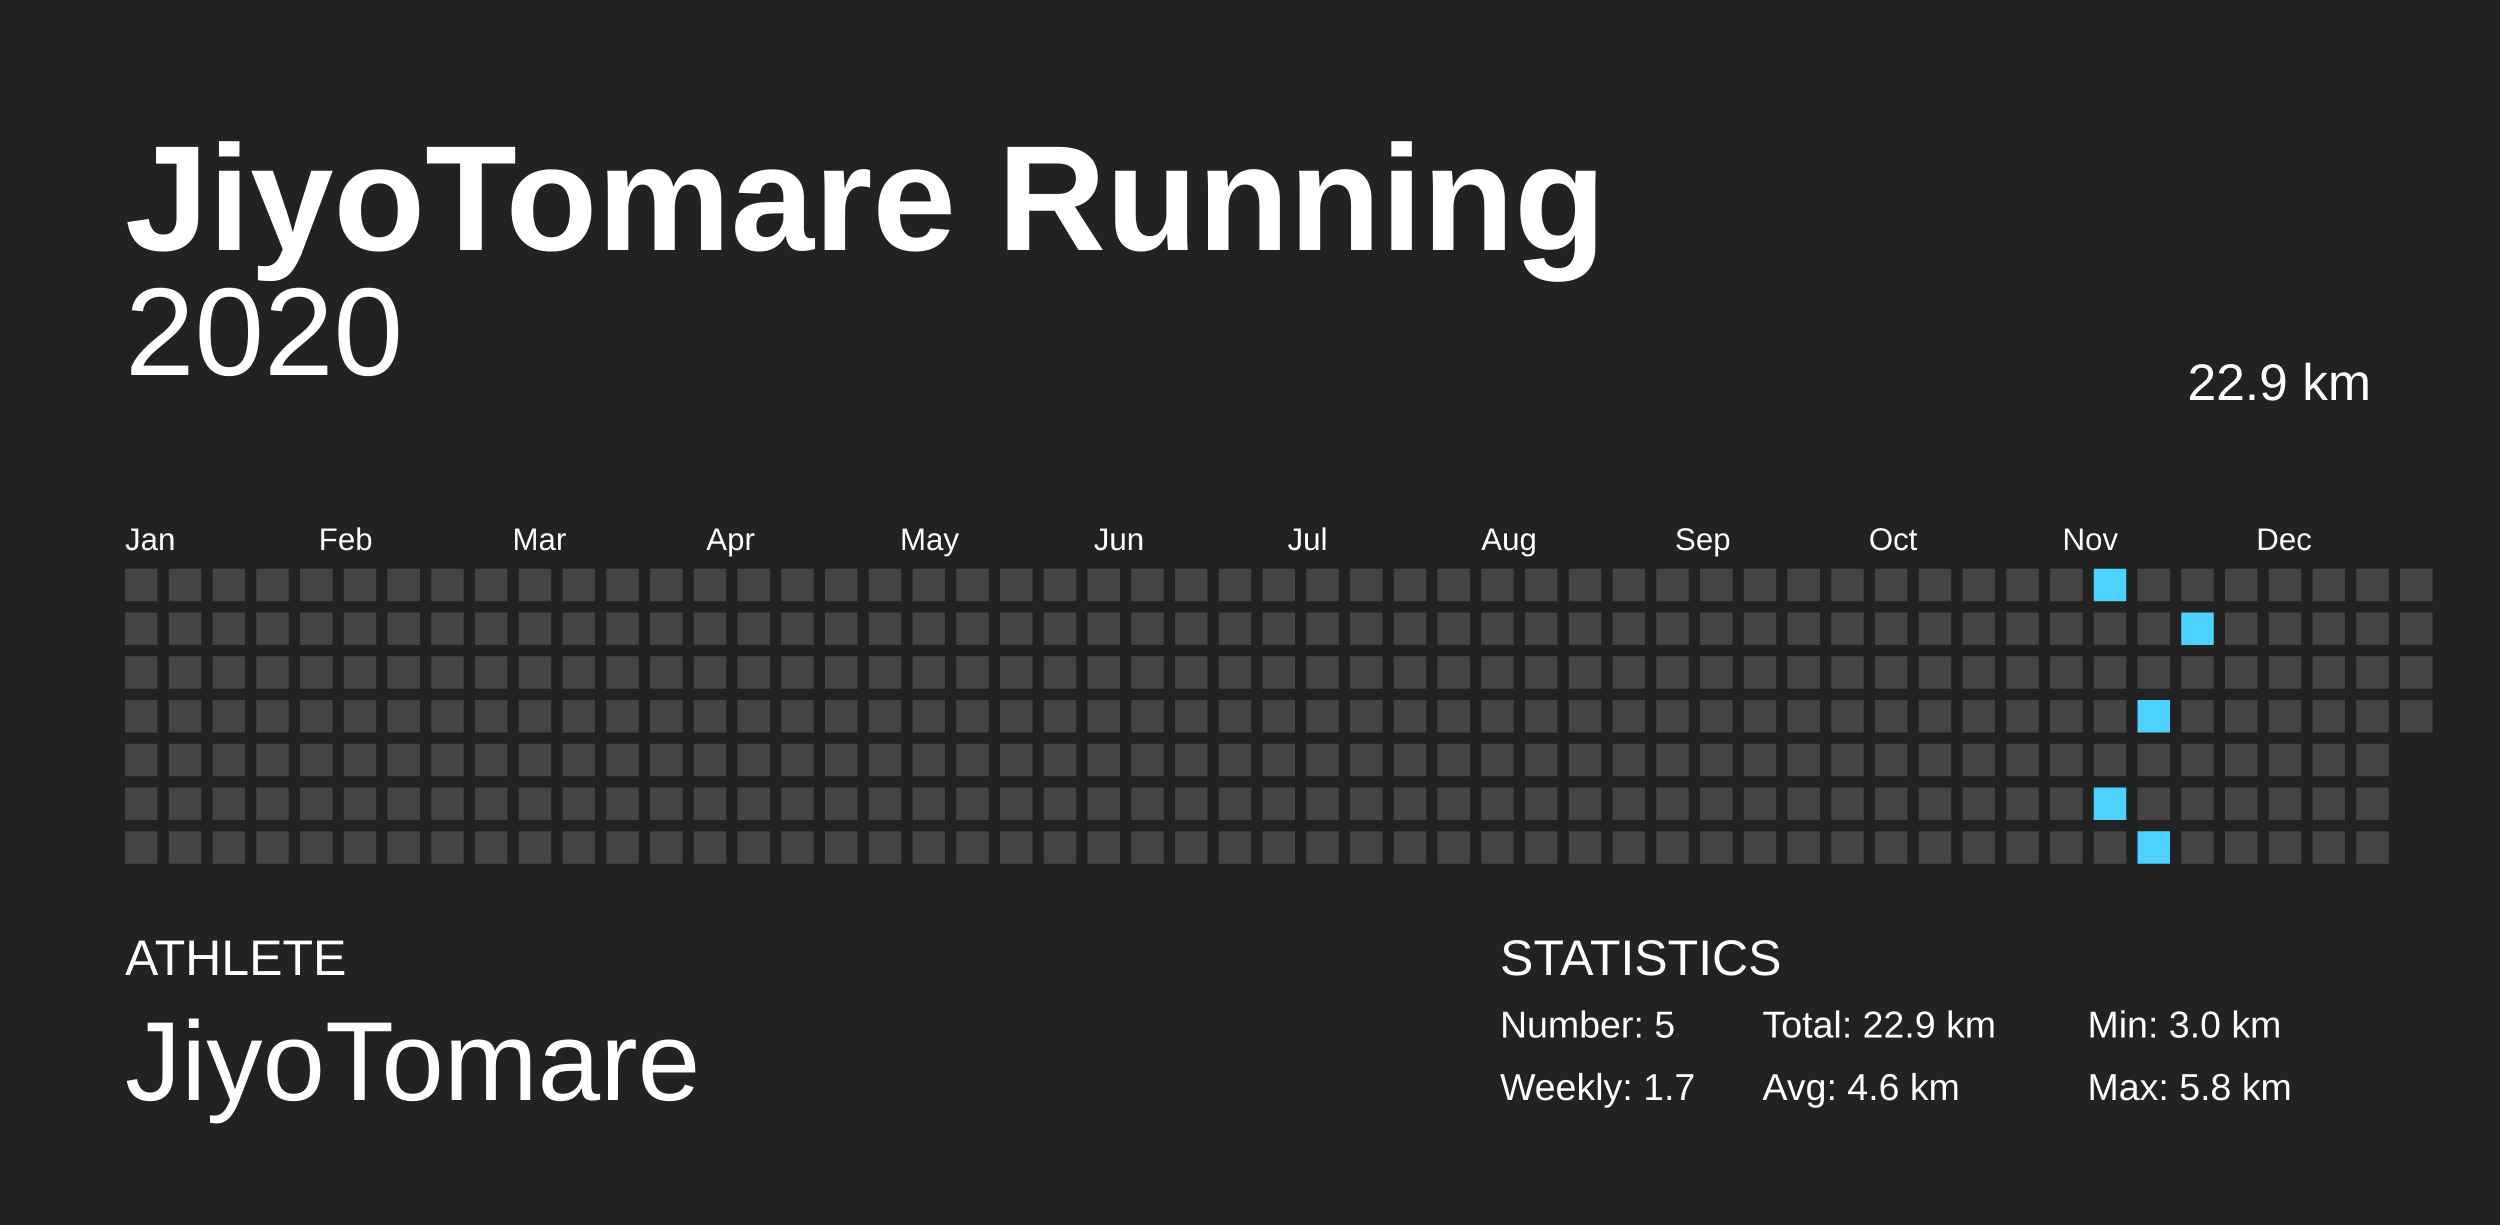
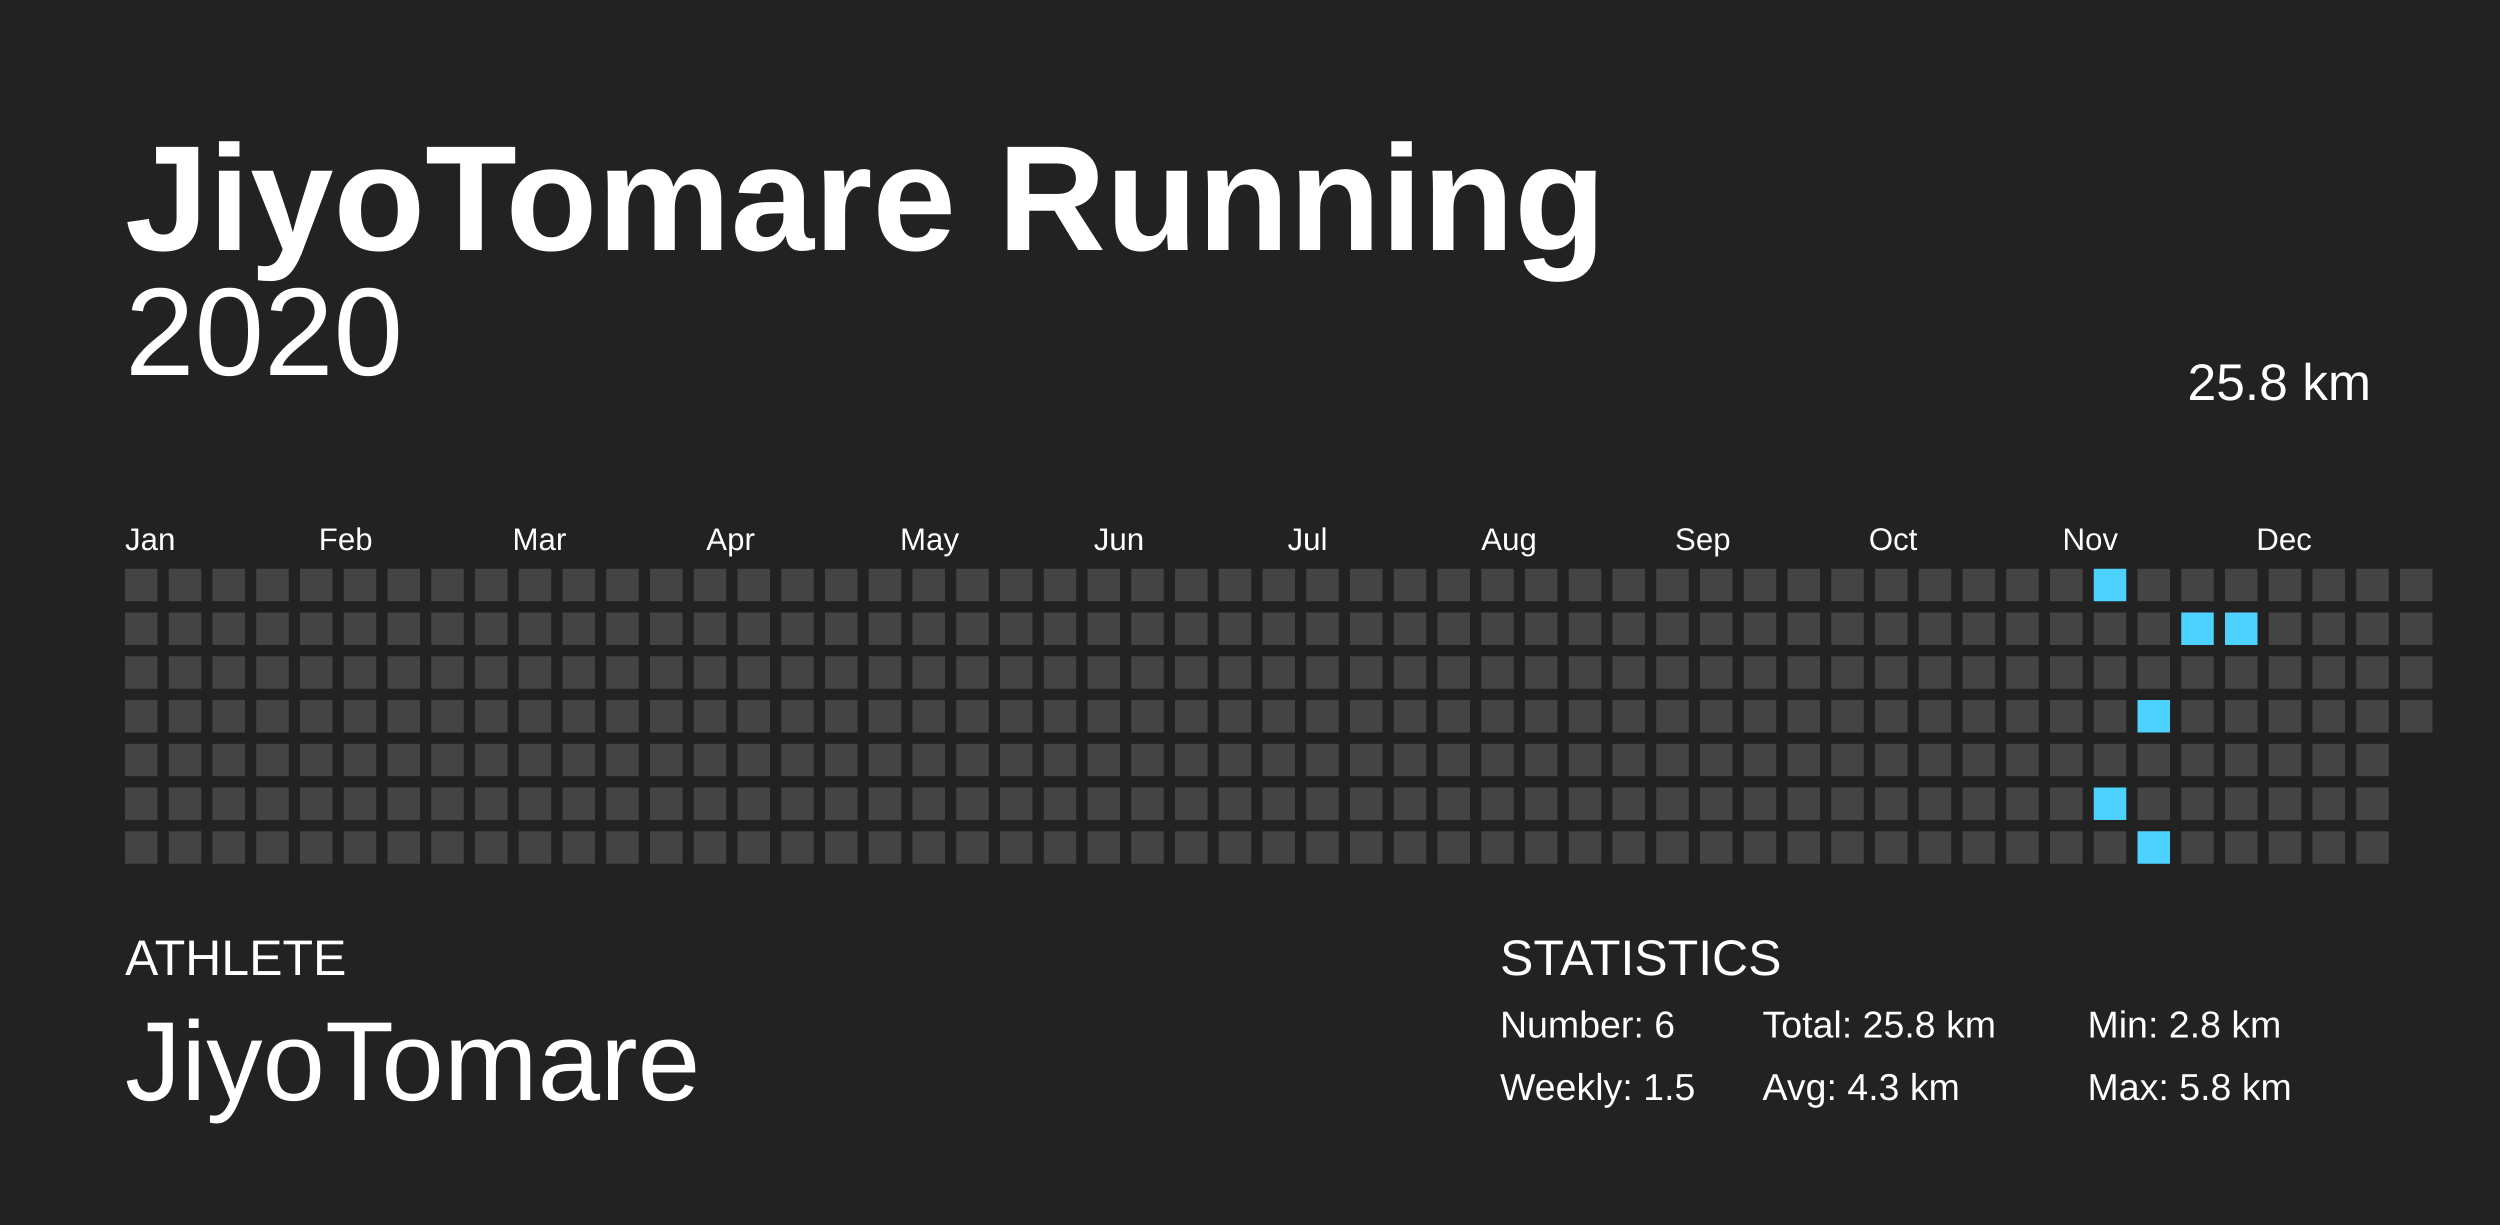
<svg xmlns="http://www.w3.org/2000/svg" baseProfile="full" height="98mm" version="1.1" viewBox="0,0,200,98" width="200mm">
  <defs />
  <rect fill="#222222" height="98" width="200" x="0" y="0" />
  <text fill="#FFFFFF" style="font-size:12px; font-family:Arial; font-weight:bold;" x="10" y="20">JiyoTomare Running</text>
  <text fill="#FFFFFF" style="font-size:4px; font-family:Arial" x="10" y="78">ATHLETE</text>
  <text fill="#FFFFFF" style="font-size:9px; font-family:Arial" x="10" y="88">JiyoTomare</text>
  <text fill="#FFFFFF" style="font-size:4px; font-family:Arial" x="120" y="78">STATISTICS</text>
-   <text fill="#FFFFFF" style="font-size:3px; font-family:Arial" x="120" y="83">Number: 5</text>
-   <text fill="#FFFFFF" style="font-size:3px; font-family:Arial" x="120" y="88">Weekly: 1.7</text>
-   <text fill="#FFFFFF" style="font-size:3px; font-family:Arial" x="141" y="83">Total: 22.9 km</text>
-   <text fill="#FFFFFF" style="font-size:3px; font-family:Arial" x="141" y="88">Avg: 4.6 km</text>
-   <text fill="#FFFFFF" style="font-size:3px; font-family:Arial" x="167" y="83">Min: 3.0 km</text>
+   <text fill="#FFFFFF" style="font-size:3px; font-family:Arial" x="120" y="83">Number: 6</text>
+   <text fill="#FFFFFF" style="font-size:3px; font-family:Arial" x="120" y="88">Weekly: 1.5</text>
+   <text fill="#FFFFFF" style="font-size:3px; font-family:Arial" x="141" y="83">Total: 25.8 km</text>
+   <text fill="#FFFFFF" style="font-size:3px; font-family:Arial" x="141" y="88">Avg: 4.3 km</text>
+   <text fill="#FFFFFF" style="font-size:3px; font-family:Arial" x="167" y="83">Min: 2.8 km</text>
  <text fill="#FFFFFF" style="font-size:3px; font-family:Arial" x="167" y="88">Max: 5.8 km</text>
  <text alignment-baseline="hanging" fill="#FFFFFF" style="font-size:10.0px; font-family:Arial;" x="10" y="30">2020</text>
-   <text alignment-baseline="hanging" fill="#FFFFFF" style="font-size:4.125px; font-family:Arial;" x="175" y="32">22.9 km</text>
+   <text alignment-baseline="hanging" fill="#FFFFFF" style="font-size:4.125px; font-family:Arial;" x="175" y="32">25.8 km</text>
  <text fill="#FFFFFF" style="font-size:2.5px; font-family:Arial" x="10.0" y="44">Jan</text>
  <text fill="#FFFFFF" style="font-size:2.5px; font-family:Arial" x="25.5" y="44">Feb</text>
  <text fill="#FFFFFF" style="font-size:2.5px; font-family:Arial" x="41.0" y="44">Mar</text>
  <text fill="#FFFFFF" style="font-size:2.5px; font-family:Arial" x="56.5" y="44">Apr</text>
  <text fill="#FFFFFF" style="font-size:2.5px; font-family:Arial" x="72.0" y="44">May</text>
  <text fill="#FFFFFF" style="font-size:2.5px; font-family:Arial" x="87.5" y="44">Jun</text>
  <text fill="#FFFFFF" style="font-size:2.5px; font-family:Arial" x="103.0" y="44">Jul</text>
  <text fill="#FFFFFF" style="font-size:2.5px; font-family:Arial" x="118.5" y="44">Aug</text>
  <text fill="#FFFFFF" style="font-size:2.5px; font-family:Arial" x="134.0" y="44">Sep</text>
  <text fill="#FFFFFF" style="font-size:2.5px; font-family:Arial" x="149.5" y="44">Oct</text>
  <text fill="#FFFFFF" style="font-size:2.5px; font-family:Arial" x="165.0" y="44">Nov</text>
  <text fill="#FFFFFF" style="font-size:2.5px; font-family:Arial" x="180.5" y="44">Dec</text>
  <rect fill="#444444" height="2.6" width="2.6" x="10.0" y="45.5" />
  <rect fill="#444444" height="2.6" width="2.6" x="10.0" y="49.0" />
  <rect fill="#444444" height="2.6" width="2.6" x="10.0" y="52.5" />
  <rect fill="#444444" height="2.6" width="2.6" x="10.0" y="56.0" />
  <rect fill="#444444" height="2.6" width="2.6" x="10.0" y="59.5" />
  <rect fill="#444444" height="2.6" width="2.6" x="10.0" y="63.0" />
  <rect fill="#444444" height="2.6" width="2.6" x="10.0" y="66.5" />
  <rect fill="#444444" height="2.6" width="2.6" x="13.5" y="45.5" />
  <rect fill="#444444" height="2.6" width="2.6" x="13.5" y="49.0" />
  <rect fill="#444444" height="2.6" width="2.6" x="13.5" y="52.5" />
  <rect fill="#444444" height="2.6" width="2.6" x="13.5" y="56.0" />
  <rect fill="#444444" height="2.6" width="2.6" x="13.5" y="59.5" />
  <rect fill="#444444" height="2.6" width="2.6" x="13.5" y="63.0" />
  <rect fill="#444444" height="2.6" width="2.6" x="13.5" y="66.5" />
  <rect fill="#444444" height="2.6" width="2.6" x="17.0" y="45.5" />
  <rect fill="#444444" height="2.6" width="2.6" x="17.0" y="49.0" />
  <rect fill="#444444" height="2.6" width="2.6" x="17.0" y="52.5" />
  <rect fill="#444444" height="2.6" width="2.6" x="17.0" y="56.0" />
  <rect fill="#444444" height="2.6" width="2.6" x="17.0" y="59.5" />
  <rect fill="#444444" height="2.6" width="2.6" x="17.0" y="63.0" />
  <rect fill="#444444" height="2.6" width="2.6" x="17.0" y="66.5" />
  <rect fill="#444444" height="2.6" width="2.6" x="20.5" y="45.5" />
  <rect fill="#444444" height="2.6" width="2.6" x="20.5" y="49.0" />
  <rect fill="#444444" height="2.6" width="2.6" x="20.5" y="52.5" />
  <rect fill="#444444" height="2.6" width="2.6" x="20.5" y="56.0" />
  <rect fill="#444444" height="2.6" width="2.6" x="20.5" y="59.5" />
  <rect fill="#444444" height="2.6" width="2.6" x="20.5" y="63.0" />
  <rect fill="#444444" height="2.6" width="2.6" x="20.5" y="66.5" />
  <rect fill="#444444" height="2.6" width="2.6" x="24.0" y="45.5" />
  <rect fill="#444444" height="2.6" width="2.6" x="24.0" y="49.0" />
  <rect fill="#444444" height="2.6" width="2.6" x="24.0" y="52.5" />
  <rect fill="#444444" height="2.6" width="2.6" x="24.0" y="56.0" />
  <rect fill="#444444" height="2.6" width="2.6" x="24.0" y="59.5" />
  <rect fill="#444444" height="2.6" width="2.6" x="24.0" y="63.0" />
  <rect fill="#444444" height="2.6" width="2.6" x="24.0" y="66.5" />
  <rect fill="#444444" height="2.6" width="2.6" x="27.5" y="45.5" />
  <rect fill="#444444" height="2.6" width="2.6" x="27.5" y="49.0" />
  <rect fill="#444444" height="2.6" width="2.6" x="27.5" y="52.5" />
  <rect fill="#444444" height="2.6" width="2.6" x="27.5" y="56.0" />
  <rect fill="#444444" height="2.6" width="2.6" x="27.5" y="59.5" />
  <rect fill="#444444" height="2.6" width="2.6" x="27.5" y="63.0" />
  <rect fill="#444444" height="2.6" width="2.6" x="27.5" y="66.5" />
  <rect fill="#444444" height="2.6" width="2.6" x="31.0" y="45.5" />
  <rect fill="#444444" height="2.6" width="2.6" x="31.0" y="49.0" />
  <rect fill="#444444" height="2.6" width="2.6" x="31.0" y="52.5" />
  <rect fill="#444444" height="2.6" width="2.6" x="31.0" y="56.0" />
  <rect fill="#444444" height="2.6" width="2.6" x="31.0" y="59.5" />
  <rect fill="#444444" height="2.6" width="2.6" x="31.0" y="63.0" />
  <rect fill="#444444" height="2.6" width="2.6" x="31.0" y="66.5" />
  <rect fill="#444444" height="2.6" width="2.6" x="34.5" y="45.5" />
  <rect fill="#444444" height="2.6" width="2.6" x="34.5" y="49.0" />
  <rect fill="#444444" height="2.6" width="2.6" x="34.5" y="52.5" />
  <rect fill="#444444" height="2.6" width="2.6" x="34.5" y="56.0" />
  <rect fill="#444444" height="2.6" width="2.6" x="34.5" y="59.5" />
  <rect fill="#444444" height="2.6" width="2.6" x="34.5" y="63.0" />
  <rect fill="#444444" height="2.6" width="2.6" x="34.5" y="66.5" />
  <rect fill="#444444" height="2.6" width="2.6" x="38.0" y="45.5" />
  <rect fill="#444444" height="2.6" width="2.6" x="38.0" y="49.0" />
  <rect fill="#444444" height="2.6" width="2.6" x="38.0" y="52.5" />
  <rect fill="#444444" height="2.6" width="2.6" x="38.0" y="56.0" />
  <rect fill="#444444" height="2.6" width="2.6" x="38.0" y="59.5" />
  <rect fill="#444444" height="2.6" width="2.6" x="38.0" y="63.0" />
  <rect fill="#444444" height="2.6" width="2.6" x="38.0" y="66.5" />
  <rect fill="#444444" height="2.6" width="2.6" x="41.5" y="45.5" />
  <rect fill="#444444" height="2.6" width="2.6" x="41.5" y="49.0" />
  <rect fill="#444444" height="2.6" width="2.6" x="41.5" y="52.5" />
  <rect fill="#444444" height="2.6" width="2.6" x="41.5" y="56.0" />
  <rect fill="#444444" height="2.6" width="2.6" x="41.5" y="59.5" />
  <rect fill="#444444" height="2.6" width="2.6" x="41.5" y="63.0" />
  <rect fill="#444444" height="2.6" width="2.6" x="41.5" y="66.5" />
  <rect fill="#444444" height="2.6" width="2.6" x="45.0" y="45.5" />
  <rect fill="#444444" height="2.6" width="2.6" x="45.0" y="49.0" />
  <rect fill="#444444" height="2.6" width="2.6" x="45.0" y="52.5" />
  <rect fill="#444444" height="2.6" width="2.6" x="45.0" y="56.0" />
  <rect fill="#444444" height="2.6" width="2.6" x="45.0" y="59.5" />
  <rect fill="#444444" height="2.6" width="2.6" x="45.0" y="63.0" />
  <rect fill="#444444" height="2.6" width="2.6" x="45.0" y="66.5" />
  <rect fill="#444444" height="2.6" width="2.6" x="48.5" y="45.5" />
  <rect fill="#444444" height="2.6" width="2.6" x="48.5" y="49.0" />
  <rect fill="#444444" height="2.6" width="2.6" x="48.5" y="52.5" />
  <rect fill="#444444" height="2.6" width="2.6" x="48.5" y="56.0" />
  <rect fill="#444444" height="2.6" width="2.6" x="48.5" y="59.5" />
  <rect fill="#444444" height="2.6" width="2.6" x="48.5" y="63.0" />
  <rect fill="#444444" height="2.6" width="2.6" x="48.5" y="66.5" />
  <rect fill="#444444" height="2.6" width="2.6" x="52.0" y="45.5" />
  <rect fill="#444444" height="2.6" width="2.6" x="52.0" y="49.0" />
  <rect fill="#444444" height="2.6" width="2.6" x="52.0" y="52.5" />
  <rect fill="#444444" height="2.6" width="2.6" x="52.0" y="56.0" />
  <rect fill="#444444" height="2.6" width="2.6" x="52.0" y="59.5" />
  <rect fill="#444444" height="2.6" width="2.6" x="52.0" y="63.0" />
  <rect fill="#444444" height="2.6" width="2.6" x="52.0" y="66.5" />
  <rect fill="#444444" height="2.6" width="2.6" x="55.5" y="45.5" />
  <rect fill="#444444" height="2.6" width="2.6" x="55.5" y="49.0" />
  <rect fill="#444444" height="2.6" width="2.6" x="55.5" y="52.5" />
  <rect fill="#444444" height="2.6" width="2.6" x="55.5" y="56.0" />
  <rect fill="#444444" height="2.6" width="2.6" x="55.5" y="59.5" />
  <rect fill="#444444" height="2.6" width="2.6" x="55.5" y="63.0" />
  <rect fill="#444444" height="2.6" width="2.6" x="55.5" y="66.5" />
  <rect fill="#444444" height="2.6" width="2.6" x="59.0" y="45.5" />
  <rect fill="#444444" height="2.6" width="2.6" x="59.0" y="49.0" />
  <rect fill="#444444" height="2.6" width="2.6" x="59.0" y="52.5" />
  <rect fill="#444444" height="2.6" width="2.6" x="59.0" y="56.0" />
  <rect fill="#444444" height="2.6" width="2.6" x="59.0" y="59.5" />
  <rect fill="#444444" height="2.6" width="2.6" x="59.0" y="63.0" />
  <rect fill="#444444" height="2.6" width="2.6" x="59.0" y="66.5" />
  <rect fill="#444444" height="2.6" width="2.6" x="62.5" y="45.5" />
  <rect fill="#444444" height="2.6" width="2.6" x="62.5" y="49.0" />
  <rect fill="#444444" height="2.6" width="2.6" x="62.5" y="52.5" />
  <rect fill="#444444" height="2.6" width="2.6" x="62.5" y="56.0" />
  <rect fill="#444444" height="2.6" width="2.6" x="62.5" y="59.5" />
  <rect fill="#444444" height="2.6" width="2.6" x="62.5" y="63.0" />
  <rect fill="#444444" height="2.6" width="2.6" x="62.5" y="66.5" />
  <rect fill="#444444" height="2.6" width="2.6" x="66.0" y="45.5" />
  <rect fill="#444444" height="2.6" width="2.6" x="66.0" y="49.0" />
  <rect fill="#444444" height="2.6" width="2.6" x="66.0" y="52.5" />
  <rect fill="#444444" height="2.6" width="2.6" x="66.0" y="56.0" />
  <rect fill="#444444" height="2.6" width="2.6" x="66.0" y="59.5" />
  <rect fill="#444444" height="2.6" width="2.6" x="66.0" y="63.0" />
  <rect fill="#444444" height="2.6" width="2.6" x="66.0" y="66.5" />
  <rect fill="#444444" height="2.6" width="2.6" x="69.5" y="45.5" />
  <rect fill="#444444" height="2.6" width="2.6" x="69.5" y="49.0" />
  <rect fill="#444444" height="2.6" width="2.6" x="69.5" y="52.5" />
  <rect fill="#444444" height="2.6" width="2.6" x="69.5" y="56.0" />
  <rect fill="#444444" height="2.6" width="2.6" x="69.5" y="59.5" />
  <rect fill="#444444" height="2.6" width="2.6" x="69.5" y="63.0" />
  <rect fill="#444444" height="2.6" width="2.6" x="69.5" y="66.5" />
  <rect fill="#444444" height="2.6" width="2.6" x="73.0" y="45.5" />
  <rect fill="#444444" height="2.6" width="2.6" x="73.0" y="49.0" />
  <rect fill="#444444" height="2.6" width="2.6" x="73.0" y="52.5" />
  <rect fill="#444444" height="2.6" width="2.6" x="73.0" y="56.0" />
  <rect fill="#444444" height="2.6" width="2.6" x="73.0" y="59.5" />
  <rect fill="#444444" height="2.6" width="2.6" x="73.0" y="63.0" />
  <rect fill="#444444" height="2.6" width="2.6" x="73.0" y="66.5" />
  <rect fill="#444444" height="2.6" width="2.6" x="76.5" y="45.5" />
  <rect fill="#444444" height="2.6" width="2.6" x="76.5" y="49.0" />
  <rect fill="#444444" height="2.6" width="2.6" x="76.5" y="52.5" />
  <rect fill="#444444" height="2.6" width="2.6" x="76.5" y="56.0" />
  <rect fill="#444444" height="2.6" width="2.6" x="76.5" y="59.5" />
  <rect fill="#444444" height="2.6" width="2.6" x="76.5" y="63.0" />
  <rect fill="#444444" height="2.6" width="2.6" x="76.5" y="66.5" />
  <rect fill="#444444" height="2.6" width="2.6" x="80.0" y="45.5" />
  <rect fill="#444444" height="2.6" width="2.6" x="80.0" y="49.0" />
  <rect fill="#444444" height="2.6" width="2.6" x="80.0" y="52.5" />
  <rect fill="#444444" height="2.6" width="2.6" x="80.0" y="56.0" />
  <rect fill="#444444" height="2.6" width="2.6" x="80.0" y="59.5" />
  <rect fill="#444444" height="2.6" width="2.6" x="80.0" y="63.0" />
  <rect fill="#444444" height="2.6" width="2.6" x="80.0" y="66.5" />
  <rect fill="#444444" height="2.6" width="2.6" x="83.5" y="45.5" />
  <rect fill="#444444" height="2.6" width="2.6" x="83.5" y="49.0" />
  <rect fill="#444444" height="2.6" width="2.6" x="83.5" y="52.5" />
  <rect fill="#444444" height="2.6" width="2.6" x="83.5" y="56.0" />
  <rect fill="#444444" height="2.6" width="2.6" x="83.5" y="59.5" />
  <rect fill="#444444" height="2.6" width="2.6" x="83.5" y="63.0" />
  <rect fill="#444444" height="2.6" width="2.6" x="83.5" y="66.5" />
  <rect fill="#444444" height="2.6" width="2.6" x="87.0" y="45.5" />
  <rect fill="#444444" height="2.6" width="2.6" x="87.0" y="49.0" />
  <rect fill="#444444" height="2.6" width="2.6" x="87.0" y="52.5" />
  <rect fill="#444444" height="2.6" width="2.6" x="87.0" y="56.0" />
  <rect fill="#444444" height="2.6" width="2.6" x="87.0" y="59.5" />
  <rect fill="#444444" height="2.6" width="2.6" x="87.0" y="63.0" />
  <rect fill="#444444" height="2.6" width="2.6" x="87.0" y="66.5" />
  <rect fill="#444444" height="2.6" width="2.6" x="90.5" y="45.5" />
  <rect fill="#444444" height="2.6" width="2.6" x="90.5" y="49.0" />
  <rect fill="#444444" height="2.6" width="2.6" x="90.5" y="52.5" />
  <rect fill="#444444" height="2.6" width="2.6" x="90.5" y="56.0" />
  <rect fill="#444444" height="2.6" width="2.6" x="90.5" y="59.5" />
  <rect fill="#444444" height="2.6" width="2.6" x="90.5" y="63.0" />
  <rect fill="#444444" height="2.6" width="2.6" x="90.5" y="66.5" />
  <rect fill="#444444" height="2.6" width="2.6" x="94.0" y="45.5" />
  <rect fill="#444444" height="2.6" width="2.6" x="94.0" y="49.0" />
  <rect fill="#444444" height="2.6" width="2.6" x="94.0" y="52.5" />
  <rect fill="#444444" height="2.6" width="2.6" x="94.0" y="56.0" />
  <rect fill="#444444" height="2.6" width="2.6" x="94.0" y="59.5" />
  <rect fill="#444444" height="2.6" width="2.6" x="94.0" y="63.0" />
  <rect fill="#444444" height="2.6" width="2.6" x="94.0" y="66.5" />
  <rect fill="#444444" height="2.6" width="2.6" x="97.5" y="45.5" />
  <rect fill="#444444" height="2.6" width="2.6" x="97.5" y="49.0" />
  <rect fill="#444444" height="2.6" width="2.6" x="97.5" y="52.5" />
  <rect fill="#444444" height="2.6" width="2.6" x="97.5" y="56.0" />
  <rect fill="#444444" height="2.6" width="2.6" x="97.5" y="59.5" />
  <rect fill="#444444" height="2.6" width="2.6" x="97.5" y="63.0" />
  <rect fill="#444444" height="2.6" width="2.6" x="97.5" y="66.5" />
  <rect fill="#444444" height="2.6" width="2.6" x="101.0" y="45.5" />
  <rect fill="#444444" height="2.6" width="2.6" x="101.0" y="49.0" />
  <rect fill="#444444" height="2.6" width="2.6" x="101.0" y="52.5" />
  <rect fill="#444444" height="2.6" width="2.6" x="101.0" y="56.0" />
  <rect fill="#444444" height="2.6" width="2.6" x="101.0" y="59.5" />
  <rect fill="#444444" height="2.6" width="2.6" x="101.0" y="63.0" />
  <rect fill="#444444" height="2.6" width="2.6" x="101.0" y="66.5" />
  <rect fill="#444444" height="2.6" width="2.6" x="104.5" y="45.5" />
  <rect fill="#444444" height="2.6" width="2.6" x="104.5" y="49.0" />
  <rect fill="#444444" height="2.6" width="2.6" x="104.5" y="52.5" />
  <rect fill="#444444" height="2.6" width="2.6" x="104.5" y="56.0" />
  <rect fill="#444444" height="2.6" width="2.6" x="104.5" y="59.5" />
  <rect fill="#444444" height="2.6" width="2.6" x="104.5" y="63.0" />
  <rect fill="#444444" height="2.6" width="2.6" x="104.5" y="66.5" />
  <rect fill="#444444" height="2.6" width="2.6" x="108.0" y="45.5" />
  <rect fill="#444444" height="2.6" width="2.6" x="108.0" y="49.0" />
  <rect fill="#444444" height="2.6" width="2.6" x="108.0" y="52.5" />
  <rect fill="#444444" height="2.6" width="2.6" x="108.0" y="56.0" />
  <rect fill="#444444" height="2.6" width="2.6" x="108.0" y="59.5" />
  <rect fill="#444444" height="2.6" width="2.6" x="108.0" y="63.0" />
  <rect fill="#444444" height="2.6" width="2.6" x="108.0" y="66.5" />
  <rect fill="#444444" height="2.6" width="2.6" x="111.5" y="45.5" />
  <rect fill="#444444" height="2.6" width="2.6" x="111.5" y="49.0" />
  <rect fill="#444444" height="2.6" width="2.6" x="111.5" y="52.5" />
  <rect fill="#444444" height="2.6" width="2.6" x="111.5" y="56.0" />
  <rect fill="#444444" height="2.6" width="2.6" x="111.5" y="59.5" />
  <rect fill="#444444" height="2.6" width="2.6" x="111.5" y="63.0" />
  <rect fill="#444444" height="2.6" width="2.6" x="111.5" y="66.5" />
  <rect fill="#444444" height="2.6" width="2.6" x="115.0" y="45.5" />
  <rect fill="#444444" height="2.6" width="2.6" x="115.0" y="49.0" />
  <rect fill="#444444" height="2.6" width="2.6" x="115.0" y="52.5" />
  <rect fill="#444444" height="2.6" width="2.6" x="115.0" y="56.0" />
  <rect fill="#444444" height="2.6" width="2.6" x="115.0" y="59.5" />
  <rect fill="#444444" height="2.6" width="2.6" x="115.0" y="63.0" />
  <rect fill="#444444" height="2.6" width="2.6" x="115.0" y="66.5" />
  <rect fill="#444444" height="2.6" width="2.6" x="118.5" y="45.5" />
  <rect fill="#444444" height="2.6" width="2.6" x="118.5" y="49.0" />
  <rect fill="#444444" height="2.6" width="2.6" x="118.5" y="52.5" />
  <rect fill="#444444" height="2.6" width="2.6" x="118.5" y="56.0" />
  <rect fill="#444444" height="2.6" width="2.6" x="118.5" y="59.5" />
  <rect fill="#444444" height="2.6" width="2.6" x="118.5" y="63.0" />
  <rect fill="#444444" height="2.6" width="2.6" x="118.5" y="66.5" />
  <rect fill="#444444" height="2.6" width="2.6" x="122.0" y="45.5" />
  <rect fill="#444444" height="2.6" width="2.6" x="122.0" y="49.0" />
  <rect fill="#444444" height="2.6" width="2.6" x="122.0" y="52.5" />
  <rect fill="#444444" height="2.6" width="2.6" x="122.0" y="56.0" />
  <rect fill="#444444" height="2.6" width="2.6" x="122.0" y="59.5" />
  <rect fill="#444444" height="2.6" width="2.6" x="122.0" y="63.0" />
  <rect fill="#444444" height="2.6" width="2.6" x="122.0" y="66.5" />
  <rect fill="#444444" height="2.6" width="2.6" x="125.5" y="45.5" />
  <rect fill="#444444" height="2.6" width="2.6" x="125.5" y="49.0" />
  <rect fill="#444444" height="2.6" width="2.6" x="125.5" y="52.5" />
  <rect fill="#444444" height="2.6" width="2.6" x="125.5" y="56.0" />
  <rect fill="#444444" height="2.6" width="2.6" x="125.5" y="59.5" />
  <rect fill="#444444" height="2.6" width="2.6" x="125.5" y="63.0" />
  <rect fill="#444444" height="2.6" width="2.6" x="125.5" y="66.5" />
  <rect fill="#444444" height="2.6" width="2.6" x="129.0" y="45.5" />
  <rect fill="#444444" height="2.6" width="2.6" x="129.0" y="49.0" />
  <rect fill="#444444" height="2.6" width="2.6" x="129.0" y="52.5" />
  <rect fill="#444444" height="2.6" width="2.6" x="129.0" y="56.0" />
  <rect fill="#444444" height="2.6" width="2.6" x="129.0" y="59.5" />
  <rect fill="#444444" height="2.6" width="2.6" x="129.0" y="63.0" />
  <rect fill="#444444" height="2.6" width="2.6" x="129.0" y="66.5" />
  <rect fill="#444444" height="2.6" width="2.6" x="132.5" y="45.5" />
  <rect fill="#444444" height="2.6" width="2.6" x="132.5" y="49.0" />
  <rect fill="#444444" height="2.6" width="2.6" x="132.5" y="52.5" />
  <rect fill="#444444" height="2.6" width="2.6" x="132.5" y="56.0" />
  <rect fill="#444444" height="2.6" width="2.6" x="132.5" y="59.5" />
  <rect fill="#444444" height="2.6" width="2.6" x="132.5" y="63.0" />
  <rect fill="#444444" height="2.6" width="2.6" x="132.5" y="66.5" />
  <rect fill="#444444" height="2.6" width="2.6" x="136.0" y="45.5" />
  <rect fill="#444444" height="2.6" width="2.6" x="136.0" y="49.0" />
  <rect fill="#444444" height="2.6" width="2.6" x="136.0" y="52.5" />
  <rect fill="#444444" height="2.6" width="2.6" x="136.0" y="56.0" />
  <rect fill="#444444" height="2.6" width="2.6" x="136.0" y="59.5" />
  <rect fill="#444444" height="2.6" width="2.6" x="136.0" y="63.0" />
  <rect fill="#444444" height="2.6" width="2.6" x="136.0" y="66.5" />
  <rect fill="#444444" height="2.6" width="2.6" x="139.5" y="45.5" />
  <rect fill="#444444" height="2.6" width="2.6" x="139.5" y="49.0" />
  <rect fill="#444444" height="2.6" width="2.6" x="139.5" y="52.5" />
  <rect fill="#444444" height="2.6" width="2.6" x="139.5" y="56.0" />
  <rect fill="#444444" height="2.6" width="2.6" x="139.5" y="59.5" />
  <rect fill="#444444" height="2.6" width="2.6" x="139.5" y="63.0" />
  <rect fill="#444444" height="2.6" width="2.6" x="139.5" y="66.5" />
  <rect fill="#444444" height="2.6" width="2.6" x="143.0" y="45.5" />
  <rect fill="#444444" height="2.6" width="2.6" x="143.0" y="49.0" />
  <rect fill="#444444" height="2.6" width="2.6" x="143.0" y="52.5" />
  <rect fill="#444444" height="2.6" width="2.6" x="143.0" y="56.0" />
  <rect fill="#444444" height="2.6" width="2.6" x="143.0" y="59.5" />
  <rect fill="#444444" height="2.6" width="2.6" x="143.0" y="63.0" />
  <rect fill="#444444" height="2.6" width="2.6" x="143.0" y="66.5" />
  <rect fill="#444444" height="2.6" width="2.6" x="146.5" y="45.5" />
  <rect fill="#444444" height="2.6" width="2.6" x="146.5" y="49.0" />
  <rect fill="#444444" height="2.6" width="2.6" x="146.5" y="52.5" />
  <rect fill="#444444" height="2.6" width="2.6" x="146.5" y="56.0" />
  <rect fill="#444444" height="2.6" width="2.6" x="146.5" y="59.5" />
  <rect fill="#444444" height="2.6" width="2.6" x="146.5" y="63.0" />
  <rect fill="#444444" height="2.6" width="2.6" x="146.5" y="66.5" />
  <rect fill="#444444" height="2.6" width="2.6" x="150.0" y="45.5" />
  <rect fill="#444444" height="2.6" width="2.6" x="150.0" y="49.0" />
  <rect fill="#444444" height="2.6" width="2.6" x="150.0" y="52.5" />
  <rect fill="#444444" height="2.6" width="2.6" x="150.0" y="56.0" />
  <rect fill="#444444" height="2.6" width="2.6" x="150.0" y="59.5" />
  <rect fill="#444444" height="2.6" width="2.6" x="150.0" y="63.0" />
  <rect fill="#444444" height="2.6" width="2.6" x="150.0" y="66.5" />
  <rect fill="#444444" height="2.6" width="2.6" x="153.5" y="45.5" />
  <rect fill="#444444" height="2.6" width="2.6" x="153.5" y="49.0" />
  <rect fill="#444444" height="2.6" width="2.6" x="153.5" y="52.5" />
  <rect fill="#444444" height="2.6" width="2.6" x="153.5" y="56.0" />
  <rect fill="#444444" height="2.6" width="2.6" x="153.5" y="59.5" />
  <rect fill="#444444" height="2.6" width="2.6" x="153.5" y="63.0" />
  <rect fill="#444444" height="2.6" width="2.6" x="153.5" y="66.5" />
  <rect fill="#444444" height="2.6" width="2.6" x="157.0" y="45.5" />
  <rect fill="#444444" height="2.6" width="2.6" x="157.0" y="49.0" />
  <rect fill="#444444" height="2.6" width="2.6" x="157.0" y="52.5" />
  <rect fill="#444444" height="2.6" width="2.6" x="157.0" y="56.0" />
  <rect fill="#444444" height="2.6" width="2.6" x="157.0" y="59.5" />
  <rect fill="#444444" height="2.6" width="2.6" x="157.0" y="63.0" />
  <rect fill="#444444" height="2.6" width="2.6" x="157.0" y="66.5" />
  <rect fill="#444444" height="2.6" width="2.6" x="160.5" y="45.5" />
  <rect fill="#444444" height="2.6" width="2.6" x="160.5" y="49.0" />
  <rect fill="#444444" height="2.6" width="2.6" x="160.5" y="52.5" />
  <rect fill="#444444" height="2.6" width="2.6" x="160.5" y="56.0" />
  <rect fill="#444444" height="2.6" width="2.6" x="160.5" y="59.5" />
  <rect fill="#444444" height="2.6" width="2.6" x="160.5" y="63.0" />
  <rect fill="#444444" height="2.6" width="2.6" x="160.5" y="66.5" />
  <rect fill="#444444" height="2.6" width="2.6" x="164.0" y="45.5" />
  <rect fill="#444444" height="2.6" width="2.6" x="164.0" y="49.0" />
  <rect fill="#444444" height="2.6" width="2.6" x="164.0" y="52.5" />
  <rect fill="#444444" height="2.6" width="2.6" x="164.0" y="56.0" />
  <rect fill="#444444" height="2.6" width="2.6" x="164.0" y="59.5" />
  <rect fill="#444444" height="2.6" width="2.6" x="164.0" y="63.0" />
  <rect fill="#444444" height="2.6" width="2.6" x="164.0" y="66.5" />
  <rect fill="#4dd2ff" height="2.6" width="2.6" x="167.5" y="45.5" />
  <rect fill="#444444" height="2.6" width="2.6" x="167.5" y="49.0" />
  <rect fill="#444444" height="2.6" width="2.6" x="167.5" y="52.5" />
  <rect fill="#444444" height="2.6" width="2.6" x="167.5" y="56.0" />
  <rect fill="#444444" height="2.6" width="2.6" x="167.5" y="59.5" />
  <rect fill="#4dd2ff" height="2.6" width="2.6" x="167.5" y="63.0" />
  <rect fill="#444444" height="2.6" width="2.6" x="167.5" y="66.5" />
  <rect fill="#444444" height="2.6" width="2.6" x="171.0" y="45.5" />
  <rect fill="#444444" height="2.6" width="2.6" x="171.0" y="49.0" />
  <rect fill="#444444" height="2.6" width="2.6" x="171.0" y="52.5" />
  <rect fill="#4dd2ff" height="2.6" width="2.6" x="171.0" y="56.0" />
  <rect fill="#444444" height="2.6" width="2.6" x="171.0" y="59.5" />
  <rect fill="#444444" height="2.6" width="2.6" x="171.0" y="63.0" />
  <rect fill="#4dd2ff" height="2.6" width="2.6" x="171.0" y="66.5" />
  <rect fill="#444444" height="2.6" width="2.6" x="174.5" y="45.5" />
  <rect fill="#4dd2ff" height="2.6" width="2.6" x="174.5" y="49.0" />
  <rect fill="#444444" height="2.6" width="2.6" x="174.5" y="52.5" />
  <rect fill="#444444" height="2.6" width="2.6" x="174.5" y="56.0" />
  <rect fill="#444444" height="2.6" width="2.6" x="174.5" y="59.5" />
  <rect fill="#444444" height="2.6" width="2.6" x="174.5" y="63.0" />
  <rect fill="#444444" height="2.6" width="2.6" x="174.5" y="66.5" />
  <rect fill="#444444" height="2.6" width="2.6" x="178.0" y="45.5" />
-   <rect fill="#444444" height="2.6" width="2.6" x="178.0" y="49.0" />
+   <rect fill="#4dd2ff" height="2.6" width="2.6" x="178.0" y="49.0" />
  <rect fill="#444444" height="2.6" width="2.6" x="178.0" y="52.5" />
  <rect fill="#444444" height="2.6" width="2.6" x="178.0" y="56.0" />
  <rect fill="#444444" height="2.6" width="2.6" x="178.0" y="59.5" />
  <rect fill="#444444" height="2.6" width="2.6" x="178.0" y="63.0" />
  <rect fill="#444444" height="2.6" width="2.6" x="178.0" y="66.5" />
  <rect fill="#444444" height="2.6" width="2.6" x="181.5" y="45.5" />
  <rect fill="#444444" height="2.6" width="2.6" x="181.5" y="49.0" />
  <rect fill="#444444" height="2.6" width="2.6" x="181.5" y="52.5" />
  <rect fill="#444444" height="2.6" width="2.6" x="181.5" y="56.0" />
  <rect fill="#444444" height="2.6" width="2.6" x="181.5" y="59.5" />
  <rect fill="#444444" height="2.6" width="2.6" x="181.5" y="63.0" />
  <rect fill="#444444" height="2.6" width="2.6" x="181.5" y="66.5" />
  <rect fill="#444444" height="2.6" width="2.6" x="185.0" y="45.5" />
  <rect fill="#444444" height="2.6" width="2.6" x="185.0" y="49.0" />
  <rect fill="#444444" height="2.6" width="2.6" x="185.0" y="52.5" />
  <rect fill="#444444" height="2.6" width="2.6" x="185.0" y="56.0" />
  <rect fill="#444444" height="2.6" width="2.6" x="185.0" y="59.5" />
  <rect fill="#444444" height="2.6" width="2.6" x="185.0" y="63.0" />
  <rect fill="#444444" height="2.6" width="2.6" x="185.0" y="66.5" />
  <rect fill="#444444" height="2.6" width="2.6" x="188.5" y="45.5" />
  <rect fill="#444444" height="2.6" width="2.6" x="188.5" y="49.0" />
  <rect fill="#444444" height="2.6" width="2.6" x="188.5" y="52.5" />
  <rect fill="#444444" height="2.6" width="2.6" x="188.5" y="56.0" />
  <rect fill="#444444" height="2.6" width="2.6" x="188.5" y="59.5" />
  <rect fill="#444444" height="2.6" width="2.6" x="188.5" y="63.0" />
  <rect fill="#444444" height="2.6" width="2.6" x="188.5" y="66.5" />
  <rect fill="#444444" height="2.6" width="2.6" x="192.0" y="45.5" />
  <rect fill="#444444" height="2.6" width="2.6" x="192.0" y="49.0" />
  <rect fill="#444444" height="2.6" width="2.6" x="192.0" y="52.5" />
  <rect fill="#444444" height="2.6" width="2.6" x="192.0" y="56.0" />
</svg>
